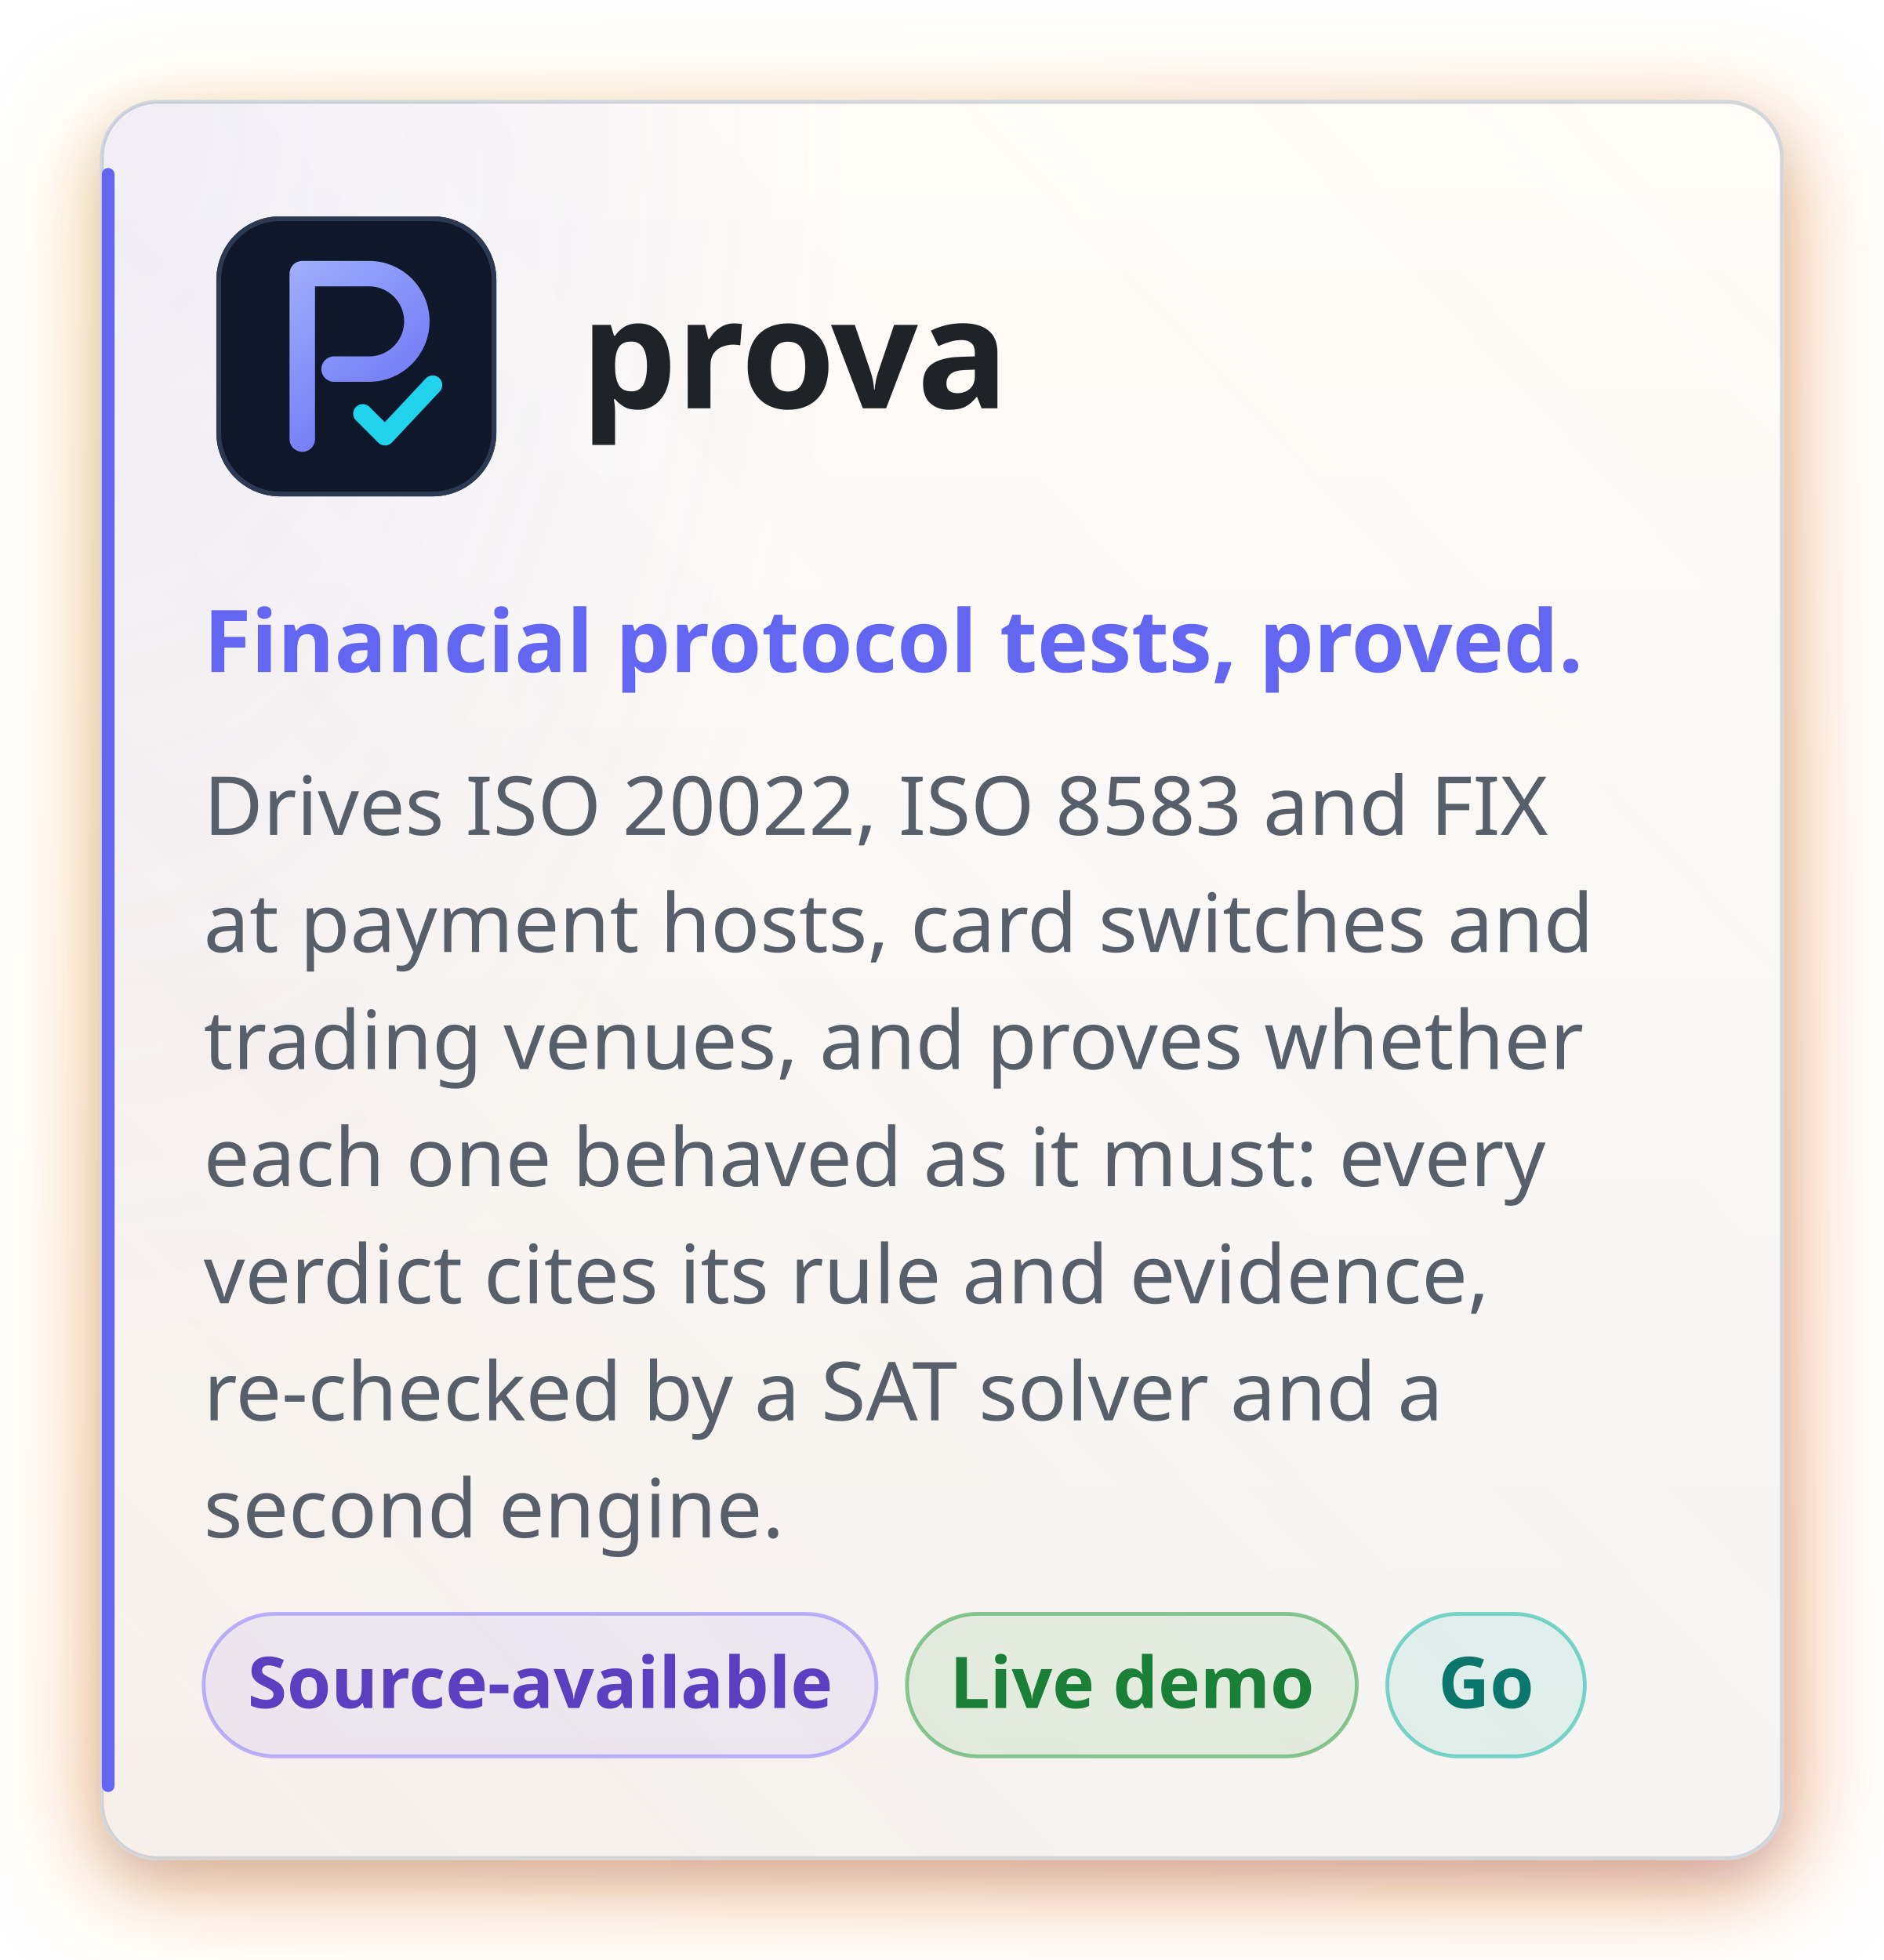
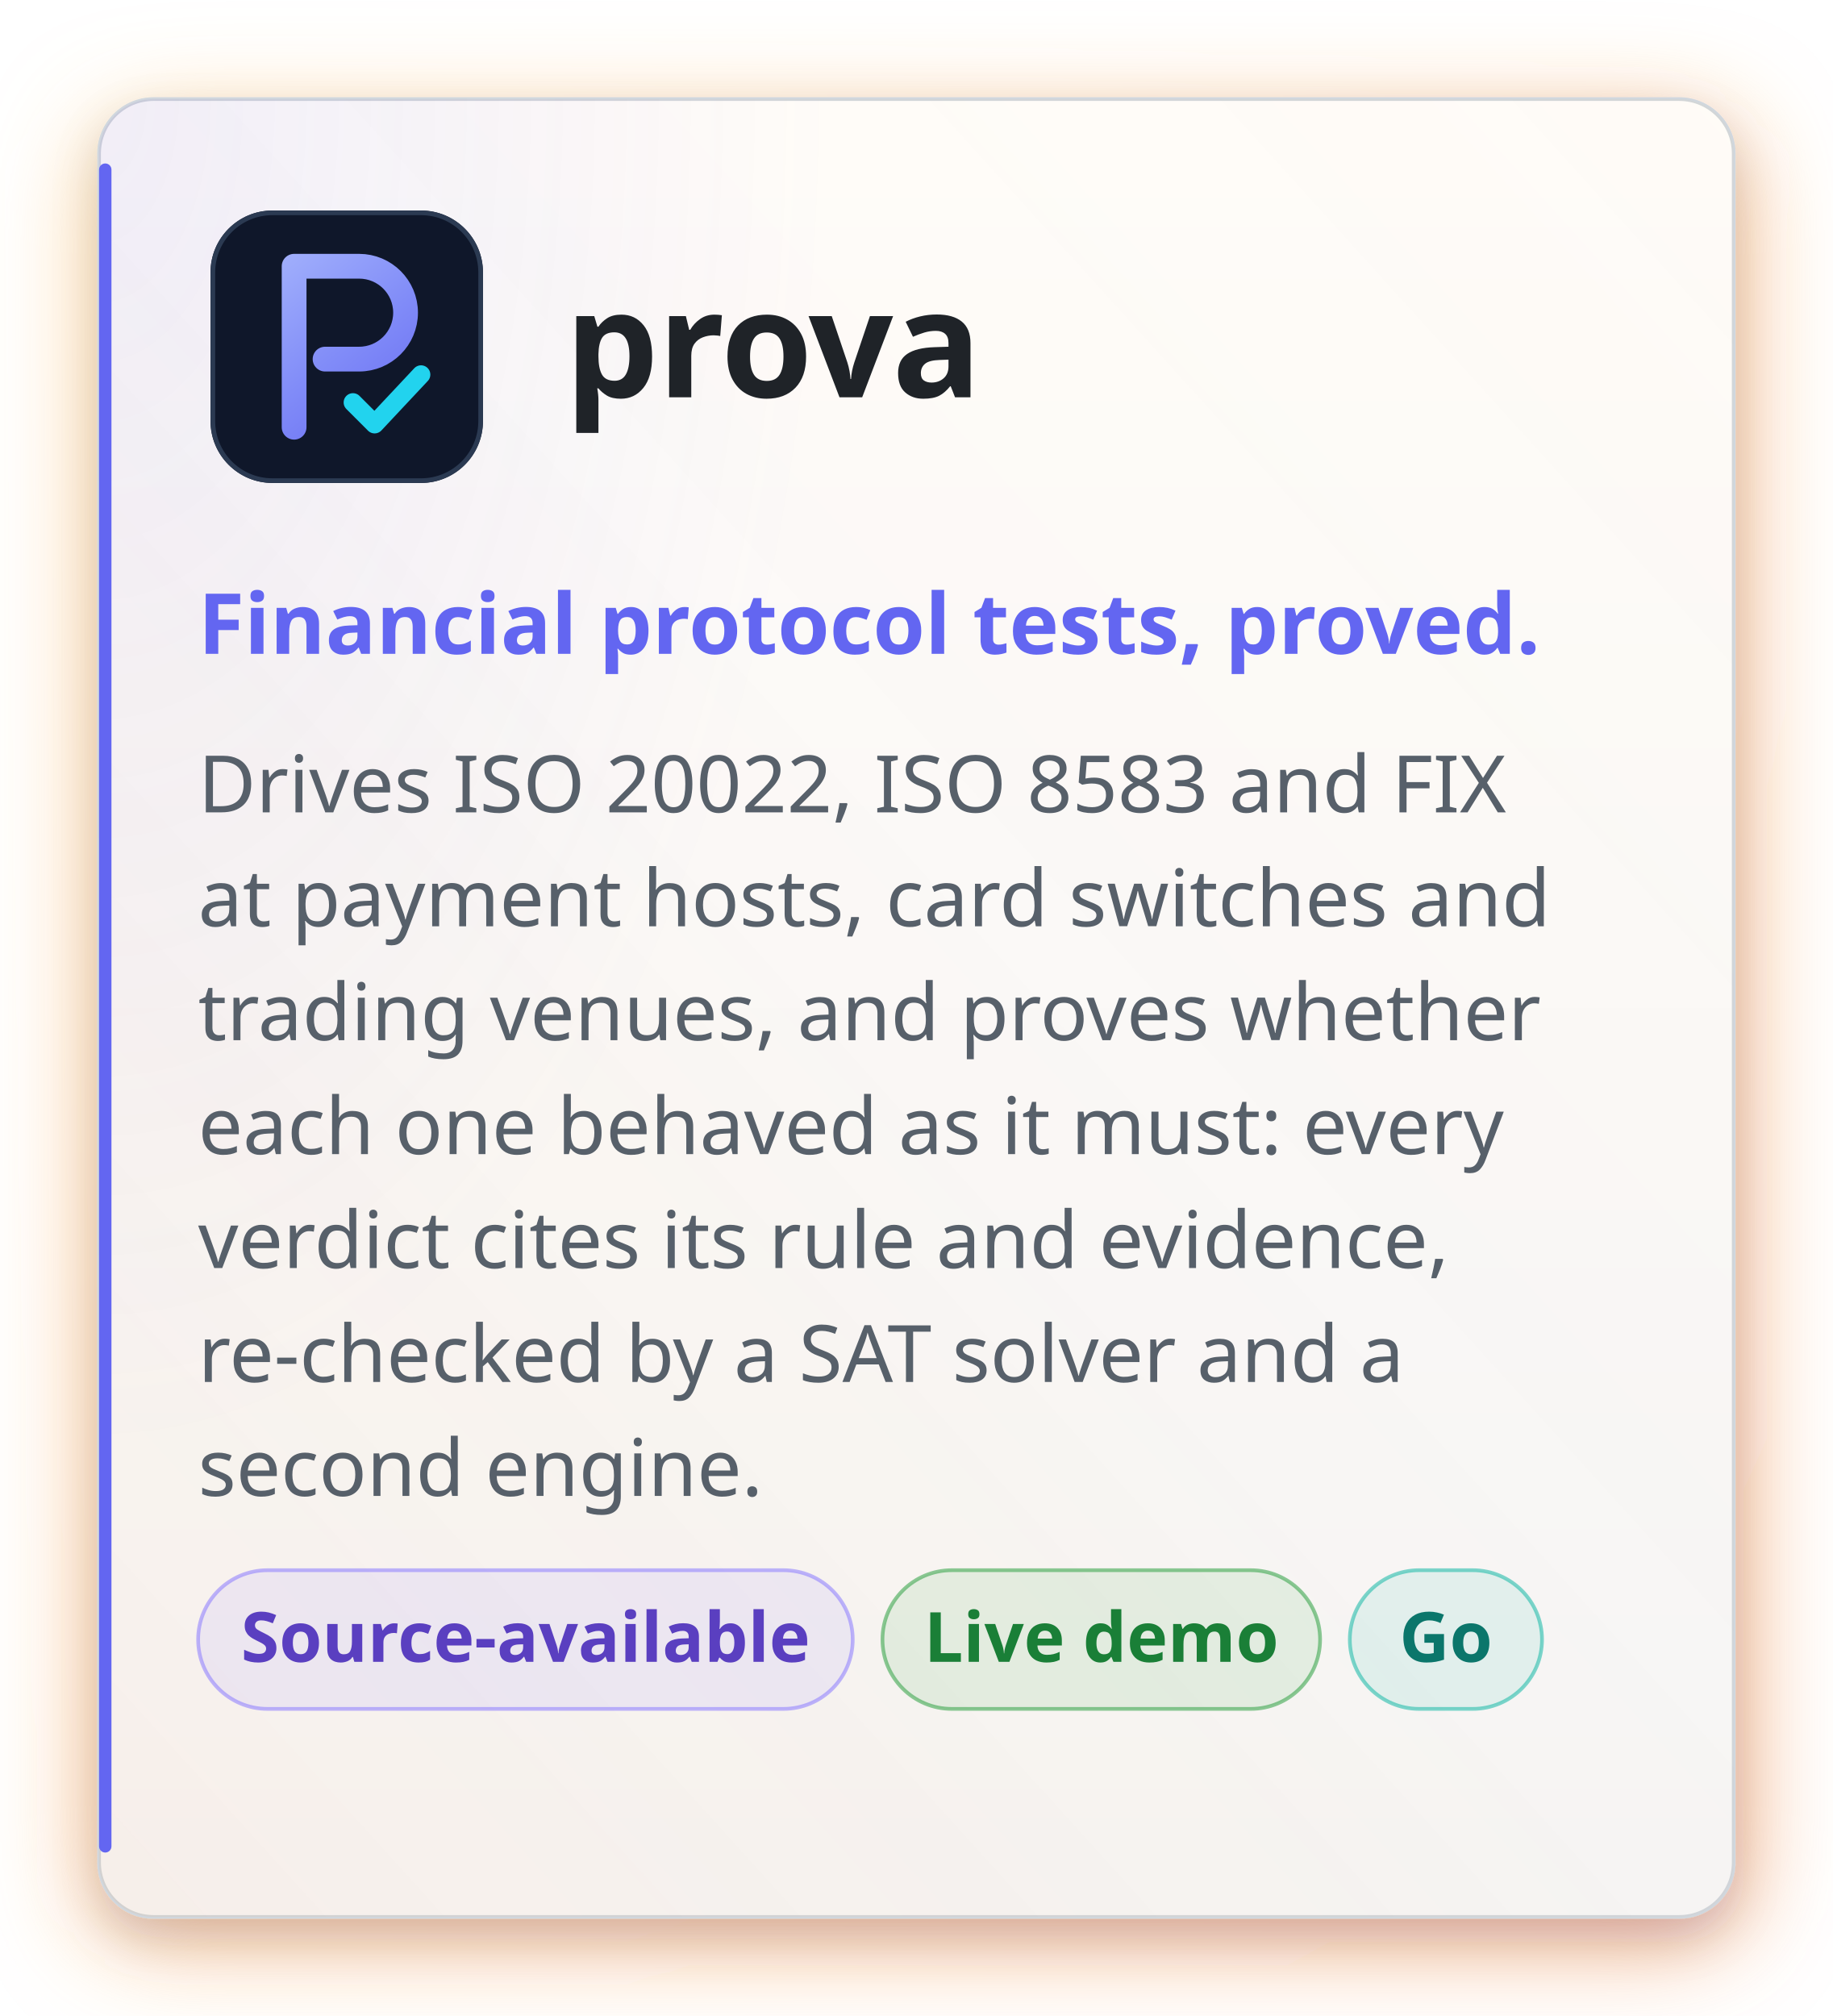
- <svg xmlns="http://www.w3.org/2000/svg" viewBox="0 0 740 770" width="740" height="770" role="img" aria-label="prova: Financial protocol tests, proved.">
+ <svg xmlns="http://www.w3.org/2000/svg" viewBox="0 0 740 814" width="740" height="814" role="img" aria-label="prova: Financial protocol tests, proved.">
  <style>.glow{opacity:0.5}.warm{opacity:0.7}</style>
  <defs>
    <linearGradient id="cardfill" x1="0" y1="0" x2="0" y2="1">
      <stop offset="0" stop-color="#ffffff" />
      <stop offset="1" stop-color="#f6f8fa" />
    </linearGradient>
    <radialGradient id="accentglow" cx="0" cy="0" r="0.75" gradientTransform="scale(0.6 1)">
      <stop offset="0" stop-color="#6366f1" stop-opacity="0.09" />
      <stop offset="1" stop-color="#6366f1" stop-opacity="0" />
    </radialGradient>
    <linearGradient id="glowfill" x1="0" y1="0" x2="1" y2="1">
      <stop offset="0" stop-color="#ffb347" />
      <stop offset="0.5" stop-color="#f58220" />
      <stop offset="1" stop-color="#ea580c" />
    </linearGradient>
    <linearGradient id="warmfill" x1="0" y1="1" x2="1" y2="0">
      <stop offset="0" stop-color="#f58220" stop-opacity="0.1" />
      <stop offset="0.55" stop-color="#f58220" stop-opacity="0.04" />
      <stop offset="1" stop-color="#ffb347" stop-opacity="0.06" />
    </linearGradient>
    <filter id="soft" x="-15%" y="-15%" width="130%" height="135%">
      <feGaussianBlur stdDeviation="20" />
    </filter>
    <filter id="lift" x="-5%" y="-8%" width="110%" height="125%">
      <feDropShadow dx="0" dy="8" stdDeviation="9" flood-color="#1f2328" flood-opacity="0.14" />
    </filter>
  </defs>
  <g font-family="-apple-system, 'Segoe UI', 'Noto Sans', Helvetica, Arial, sans-serif">
-     <rect class="glow" x="36" y="48" width="668" height="692" rx="26" fill="url(#glowfill)" filter="url(#soft)" />
-     <rect x="40" y="40" width="660" height="690" rx="22" fill="url(#cardfill)" stroke="#d0d7de" stroke-width="1.5" filter="url(#lift)" />
-     <rect x="40" y="40" width="660" height="690" rx="22" fill="url(#accentglow)" />
-     <rect class="warm" x="40" y="40" width="660" height="690" rx="22" fill="url(#warmfill)" />
-     <rect x="40" y="66" width="5" height="638" rx="2.5" fill="#6366f1" />
+     <rect class="glow" x="36" y="48" width="668" height="736" rx="26" fill="url(#glowfill)" filter="url(#soft)" />
+     <rect x="40" y="40" width="660" height="734" rx="22" fill="url(#cardfill)" stroke="#d0d7de" stroke-width="1.5" filter="url(#lift)" />
+     <rect x="40" y="40" width="660" height="734" rx="22" fill="url(#accentglow)" />
+     <rect class="warm" x="40" y="40" width="660" height="734" rx="22" fill="url(#warmfill)" />
+     <rect x="40" y="66" width="5" height="682" rx="2.5" fill="#6366f1" />
    <svg x="80" y="80" width="120" height="120" viewBox="0 0 96 96">
      <rect x="4" y="4" width="88" height="88" rx="20" fill="#0f172a" />
      <rect x="4.75" y="4.75" width="86.5" height="86.5" rx="19.25" fill="none" stroke="#2b3a52" stroke-width="1.5" />
      <defs>
        <linearGradient id="pvg" gradientUnits="userSpaceOnUse" x1="22" y1="16" x2="74" y2="80">
          <stop offset="0" stop-color="#a5b4fc" />
          <stop offset=".5" stop-color="#818cf8" />
          <stop offset="1" stop-color="#6366f1" />
        </linearGradient>
      </defs>
      <path d="M31 74 V22 H52 a15 15 0 0 1 0 30 H41" fill="none" stroke="url(#pvg)" stroke-width="8" stroke-linecap="round" stroke-linejoin="round" />
      <path d="M50 66 l7 7 l15 -16" fill="none" stroke="#22d3ee" stroke-width="6" stroke-linecap="round" stroke-linejoin="round" />
    </svg>
    <text x="228" y="160.4" font-size="60" font-weight="800" fill="#1f2328" letter-spacing="-0.5">prova</text>
    <text x="80" y="264.0" font-size="34" font-weight="600" fill="#6366f1">Financial protocol tests, proved.</text>
    <text x="80" y="328.0" font-size="32" fill="#57606a">Drives ISO 20022, ISO 8583 and FIX</text>
    <text x="80" y="374.0" font-size="32" fill="#57606a">at payment hosts, card switches and</text>
    <text x="80" y="420.0" font-size="32" fill="#57606a">trading venues, and proves whether</text>
    <text x="80" y="466.0" font-size="32" fill="#57606a">each one behaved as it must: every</text>
    <text x="80" y="512.0" font-size="32" fill="#57606a">verdict cites its rule and evidence,</text>
    <text x="80" y="558.0" font-size="32" fill="#57606a">re-checked by a SAT solver and a</text>
    <text x="80" y="604.0" font-size="32" fill="#57606a">second engine.</text>
    <rect x="80.0" y="634" width="264.3" height="56" rx="28.0" fill="#8b7bff" fill-opacity="0.1" stroke="#8b7bff" stroke-opacity="0.55" stroke-width="1.5" />
    <text x="212.2" y="671.0" font-size="28" font-weight="600" fill="#5a3fc0" text-anchor="middle">Source-available</text>
    <rect x="356.3" y="634" width="176.7" height="56" rx="28.0" fill="#2ea043" fill-opacity="0.1" stroke="#2ea043" stroke-opacity="0.55" stroke-width="1.5" />
    <text x="444.7" y="671.0" font-size="28" font-weight="600" fill="#1a7f37" text-anchor="middle">Live demo</text>
    <rect x="545.0" y="634" width="77.6" height="56" rx="28.0" fill="#14b8a6" fill-opacity="0.1" stroke="#14b8a6" stroke-opacity="0.55" stroke-width="1.5" />
    <text x="583.8" y="671.0" font-size="28" font-weight="600" fill="#0b766b" text-anchor="middle">Go</text>
  </g>
</svg>
